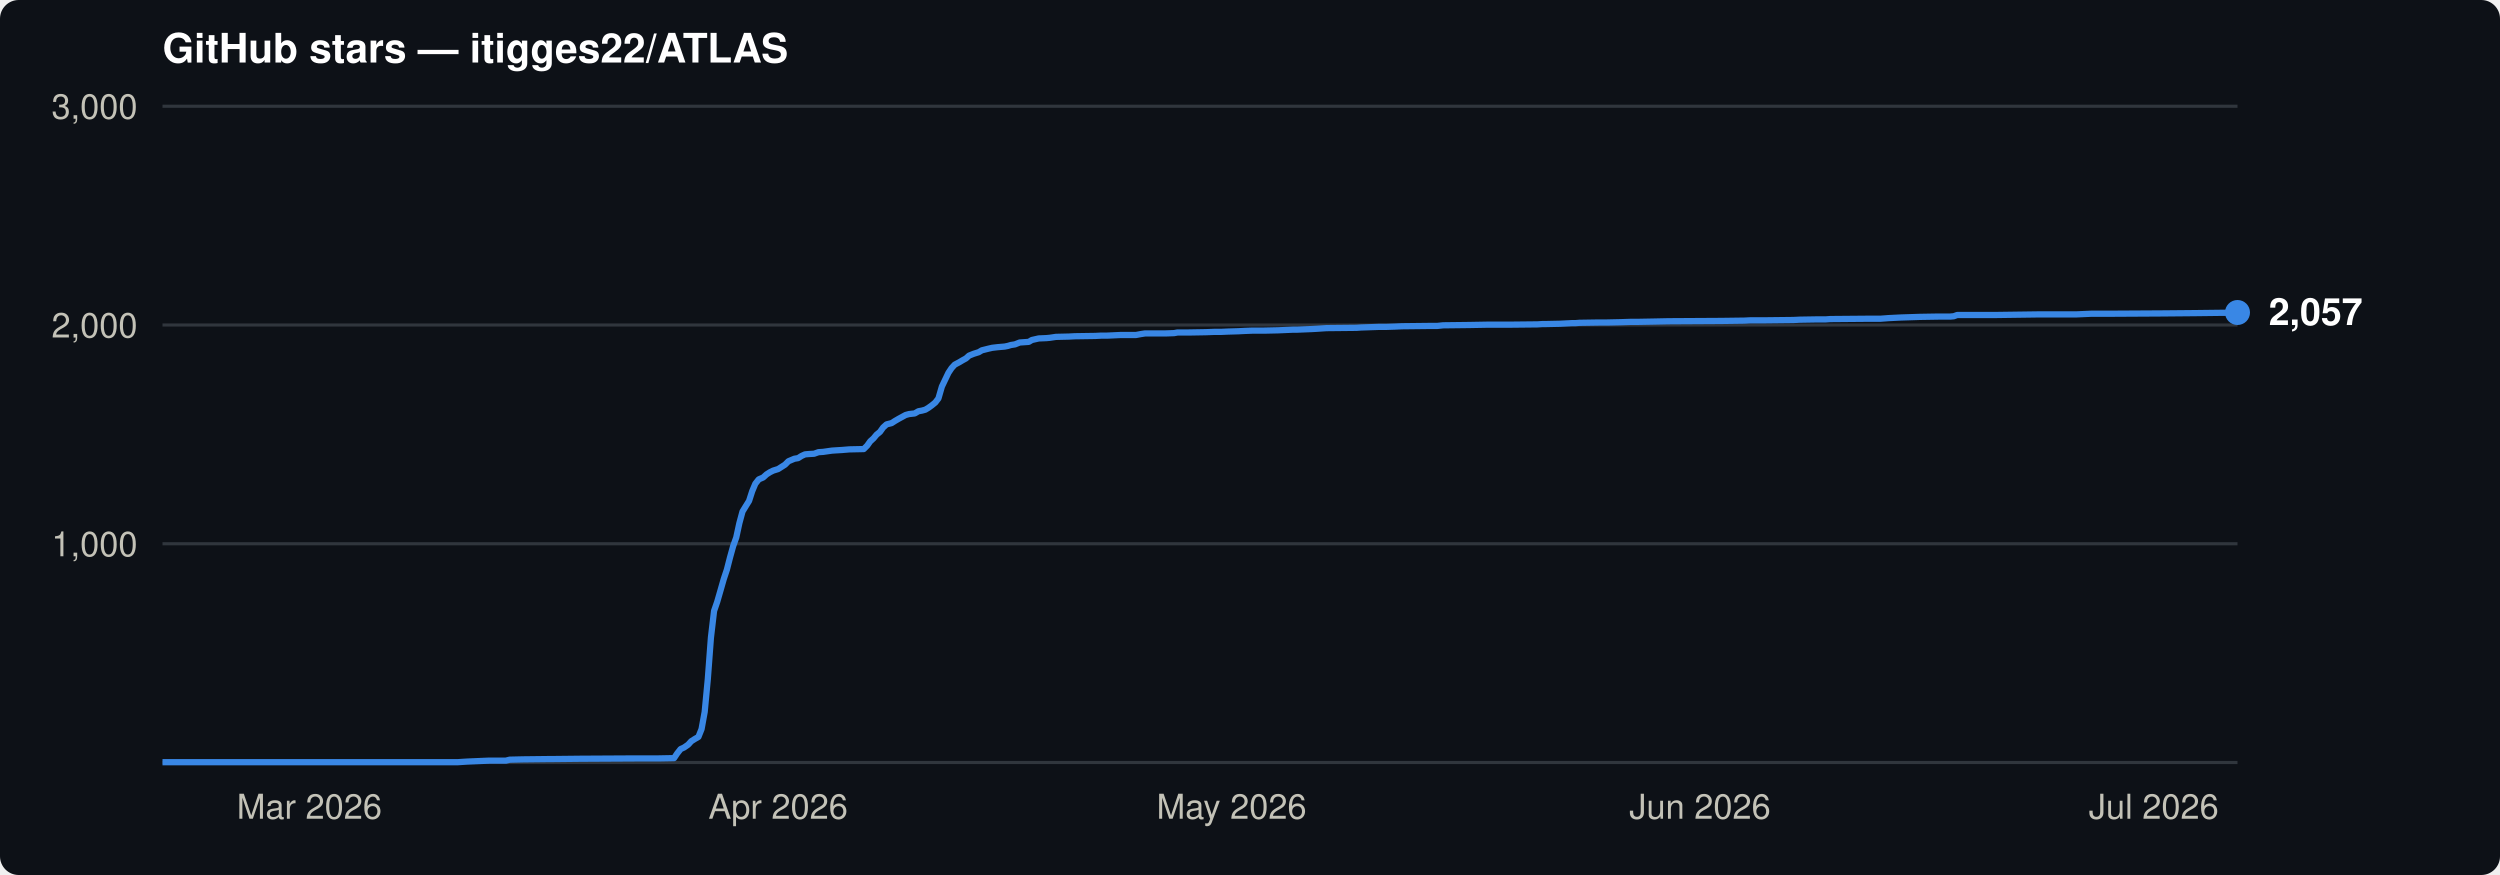
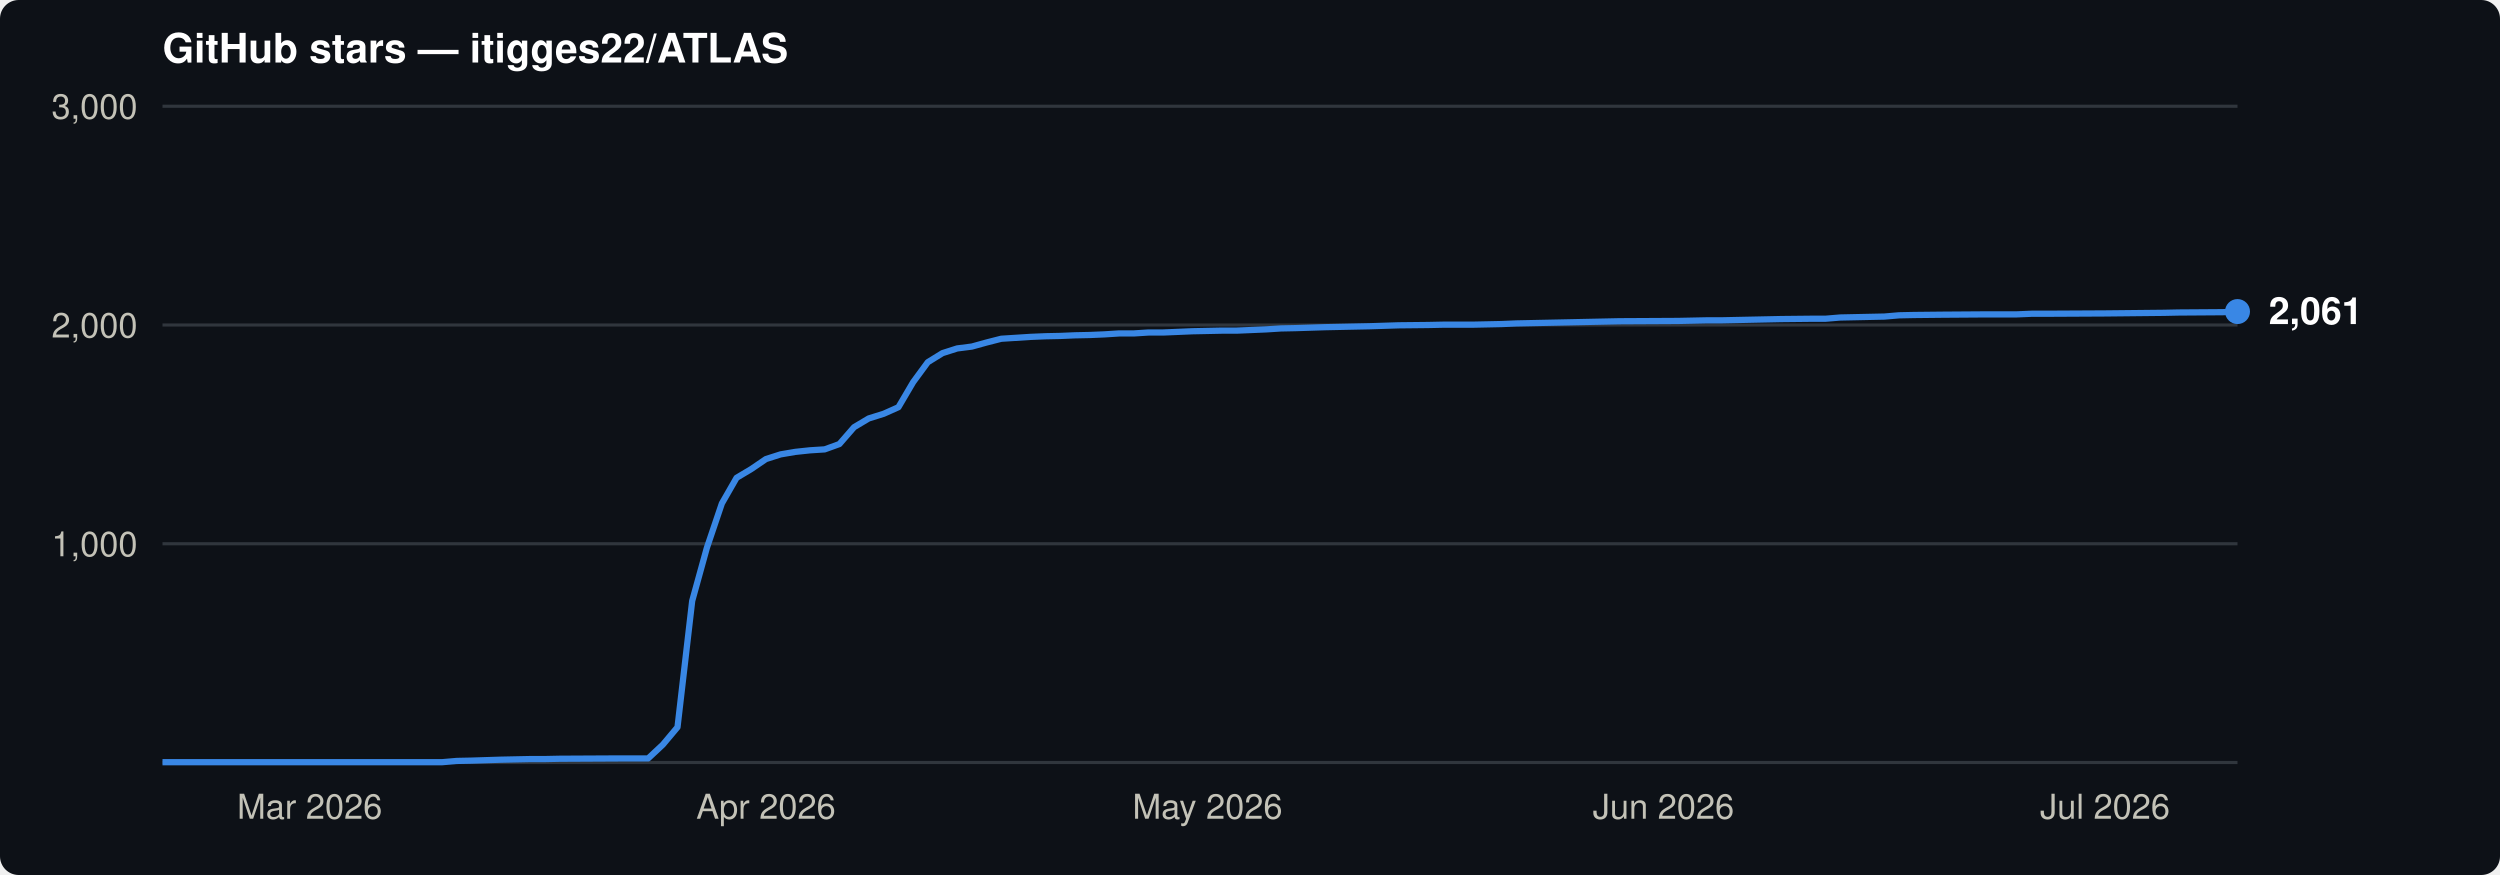
<svg xmlns="http://www.w3.org/2000/svg" viewBox="0 0 800 280" font-family="-apple-system,BlinkMacSystemFont,'Segoe UI',Helvetica,Arial,sans-serif">
  <rect width="800" height="280" rx="6" fill="#0d1117" />
  <text x="52" y="20" font-size="13" font-weight="600" fill="#ffffff">GitHub stars — itigges22/ATLAS</text>
  <line x1="52" y1="174.0" x2="716" y2="174.0" stroke="#30363d" stroke-width="1" />
  <text x="44" y="178.0" font-size="11" text-anchor="end" fill="#c3c2b7">1,000</text>
  <line x1="52" y1="104.0" x2="716" y2="104.0" stroke="#30363d" stroke-width="1" />
  <text x="44" y="108.0" font-size="11" text-anchor="end" fill="#c3c2b7">2,000</text>
  <line x1="52" y1="34.0" x2="716" y2="34.0" stroke="#30363d" stroke-width="1" />
  <text x="44" y="38.0" font-size="11" text-anchor="end" fill="#c3c2b7">3,000</text>
  <line x1="52" y1="244" x2="716" y2="244" stroke="#30363d" stroke-width="1" />
-   <text x="99.0" y="262" font-size="11" text-anchor="middle" fill="#c3c2b7">Mar 2026</text>
-   <text x="249.0" y="262" font-size="11" text-anchor="middle" fill="#c3c2b7">Apr 2026</text>
-   <text x="394.1" y="262" font-size="11" text-anchor="middle" fill="#c3c2b7">May 2026</text>
-   <text x="544.0" y="262" font-size="11" text-anchor="middle" fill="#c3c2b7">Jun 2026</text>
-   <text x="689.2" y="262" font-size="11" text-anchor="middle" fill="#c3c2b7">Jul 2026</text>
-   <path d="M52.0,243.9 L146.5,243.9 L148.0,243.8 L149.6,243.7 L156.6,243.4 L161.9,243.4 L163.1,243.1 L167.3,243.0 L175.8,242.9 L176.8,242.9 L185.8,242.8 L203.2,242.7 L210.6,242.7 L215.7,242.6 L216.7,241.1 L217.8,239.7 L218.9,239.2 L220.2,238.3 L221.2,237.2 L222.3,236.5 L223.5,235.8 L224.5,233.3 L225.5,227.8 L226.5,217.3 L227.5,204.0 L228.5,195.5 L229.5,192.6 L230.6,188.8 L231.6,185.3 L232.6,182.3 L233.6,178.4 L234.6,174.8 L235.6,172.0 L236.6,167.4 L237.6,163.7 L238.7,161.9 L239.7,160.3 L240.7,157.2 L241.7,154.8 L242.8,153.4 L244.2,152.8 L245.3,151.8 L246.4,151.1 L247.4,150.6 L249.0,150.1 L250.1,149.4 L251.2,148.7 L252.3,147.6 L254.2,146.8 L255.4,146.6 L256.5,145.9 L257.6,145.4 L258.7,145.3 L260.5,145.2 L261.9,144.7 L263.4,144.6 L266.2,144.2 L267.7,144.1 L269.4,144.0 L271.8,143.8 L276.4,143.7 L277.5,142.6 L278.5,141.2 L279.5,140.3 L280.5,139.1 L281.6,138.2 L282.6,136.8 L283.7,135.8 L285.3,135.4 L286.4,134.7 L287.6,134.0 L288.7,133.4 L289.8,132.8 L290.9,132.5 L292.7,132.3 L293.9,131.6 L295.0,131.4 L296.1,131.1 L297.1,130.5 L298.2,129.7 L299.3,128.8 L300.3,127.5 L301.4,123.7 L302.4,121.6 L303.5,119.3 L304.5,117.8 L305.5,116.7 L307.0,115.9 L308.0,115.3 L309.1,114.7 L310.1,113.8 L311.6,113.2 L313.2,112.7 L314.2,112.1 L316.2,111.6 L317.5,111.3 L319.2,111.1 L321.5,110.9 L322.5,110.7 L323.5,110.4 L324.8,110.2 L326.3,109.6 L329.2,109.4 L330.2,108.8 L332.4,108.3 L334.8,108.2 L335.9,108.1 L337.9,107.8 L342.1,107.7 L343.9,107.6 L350.5,107.5 L352.4,107.4 L354.3,107.4 L358.6,107.2 L363.5,107.2 L365.1,106.9 L366.4,106.7 L372.9,106.7 L375.7,106.6 L376.8,106.4 L380.3,106.4 L385.9,106.3 L388.5,106.2 L390.7,106.2 L393.0,106.1 L396.3,106.0 L398.2,105.9 L400.8,105.8 L404.6,105.8 L409.0,105.7 L413.6,105.5 L414.9,105.5 L417.3,105.4 L419.7,105.3 L421.5,105.2 L424.5,105.0 L434.1,104.9 L435.5,104.8 L441.2,104.6 L443.5,104.6 L446.5,104.5 L448.7,104.4 L457.4,104.3 L459.9,104.3 L461.8,104.1 L470.2,104.0 L475.7,103.9 L482.6,103.9 L492.0,103.8 L493.6,103.7 L494.6,103.7 L499.2,103.6 L503.1,103.4 L504.2,103.4 L505.4,103.3 L511.6,103.2 L514.2,103.2 L518.7,103.1 L521.7,103.0 L523.9,103.0 L529.2,102.9 L533.9,102.8 L550.8,102.7 L558.2,102.6 L560.2,102.5 L565.1,102.5 L573.9,102.4 L575.9,102.3 L581.8,102.2 L584.3,102.2 L585.7,102.1 L597.2,102.0 L601.7,102.0 L604.3,101.8 L608.3,101.6 L614.4,101.4 L620.4,101.3 L624.1,101.3 L625.2,101.2 L626.3,100.8 L638.5,100.8 L652.9,100.6 L664.6,100.6 L666.8,100.5 L669.1,100.4 L674.5,100.4 L691.6,100.3 L702.5,100.2 L710.6,100.1 L712.2,100.1 L716.0,100.0" fill="none" stroke="#3987e5" stroke-width="2" stroke-linejoin="round" />
-   <circle cx="716.0" cy="100.0" r="4" fill="#3987e5" />
-   <text x="726.0" y="104.0" font-size="12" font-weight="600" fill="#ffffff">2,057</text>
+   <text x="99.1" y="262" font-size="11" text-anchor="middle" fill="#c3c2b7">Mar 2026</text>
+   <text x="245.1" y="262" font-size="11" text-anchor="middle" fill="#c3c2b7">Apr 2026</text>
+   <text x="386.4" y="262" font-size="11" text-anchor="middle" fill="#c3c2b7">May 2026</text>
+   <text x="532.3" y="262" font-size="11" text-anchor="middle" fill="#c3c2b7">Jun 2026</text>
+   <text x="673.6" y="262" font-size="11" text-anchor="middle" fill="#c3c2b7">Jul 2026</text>
+   <path d="M52.0,243.9 L141.5,243.9 L146.2,243.5 L150.9,243.4 L160.3,243.1 L165.0,243.0 L169.7,242.9 L174.4,242.9 L179.1,242.8 L198.0,242.7 L207.4,242.7 L212.1,238.3 L216.8,232.7 L221.5,192.3 L226.2,175.3 L231.0,161.1 L235.7,152.9 L240.4,150.1 L245.1,146.9 L249.8,145.4 L254.5,144.6 L259.2,144.1 L263.9,143.8 L268.6,142.1 L273.3,136.7 L278.0,133.9 L282.8,132.4 L287.5,130.3 L292.2,122.3 L296.9,115.9 L301.6,113.0 L306.3,111.5 L311.0,110.9 L315.7,109.6 L320.4,108.4 L325.1,108.1 L329.8,107.8 L334.6,107.6 L339.3,107.5 L344.0,107.3 L348.7,107.2 L353.4,107.0 L358.1,106.7 L362.8,106.7 L367.5,106.4 L372.2,106.4 L376.9,106.2 L381.6,106.0 L386.4,105.9 L391.1,105.8 L395.8,105.8 L400.5,105.6 L405.2,105.4 L409.9,105.1 L414.6,105.0 L424.0,104.7 L428.7,104.6 L433.4,104.5 L438.2,104.4 L447.6,104.1 L457.0,104.0 L461.7,103.9 L471.1,103.9 L480.5,103.7 L485.2,103.5 L490.0,103.4 L494.7,103.3 L499.4,103.2 L504.1,103.1 L508.8,103.0 L513.5,102.9 L518.2,102.8 L537.0,102.7 L541.8,102.6 L546.5,102.5 L551.2,102.5 L560.6,102.3 L565.3,102.2 L570.0,102.1 L579.4,102.0 L584.1,102.0 L588.9,101.6 L593.6,101.5 L598.3,101.4 L603.0,101.3 L607.7,100.9 L612.4,100.8 L621.8,100.7 L635.9,100.6 L645.4,100.6 L650.1,100.4 L654.8,100.4 L673.6,100.3 L683.0,100.2 L692.5,100.1 L697.2,100.0 L711.3,99.9 L716.0,99.7" fill="none" stroke="#3987e5" stroke-width="2" stroke-linejoin="round" />
+   <circle cx="716.0" cy="99.7" r="4" fill="#3987e5" />
+   <text x="726.0" y="103.7" font-size="12" font-weight="600" fill="#ffffff">2,061</text>
</svg>
